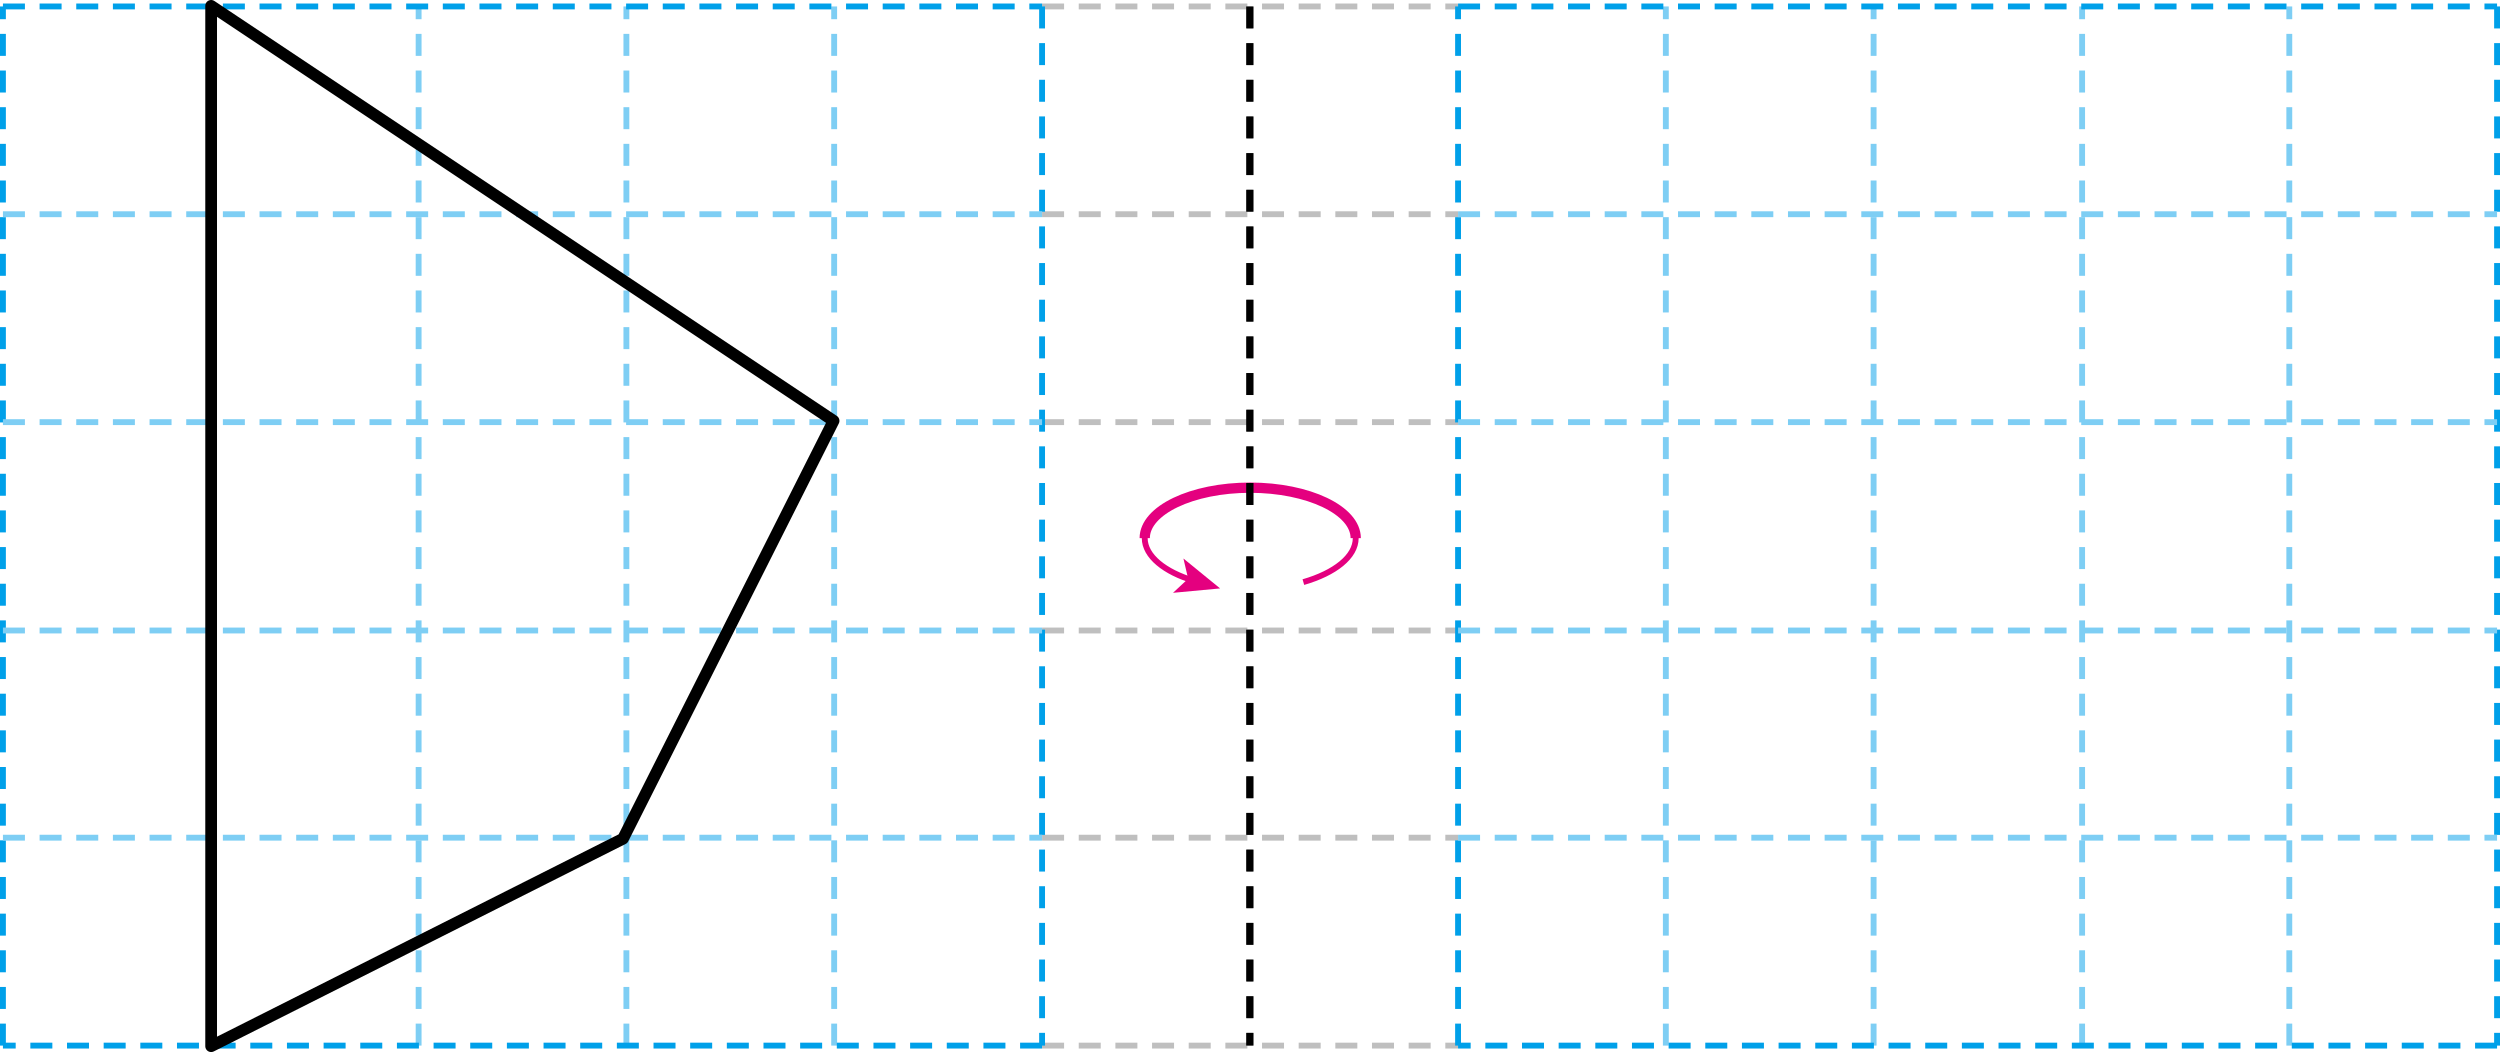
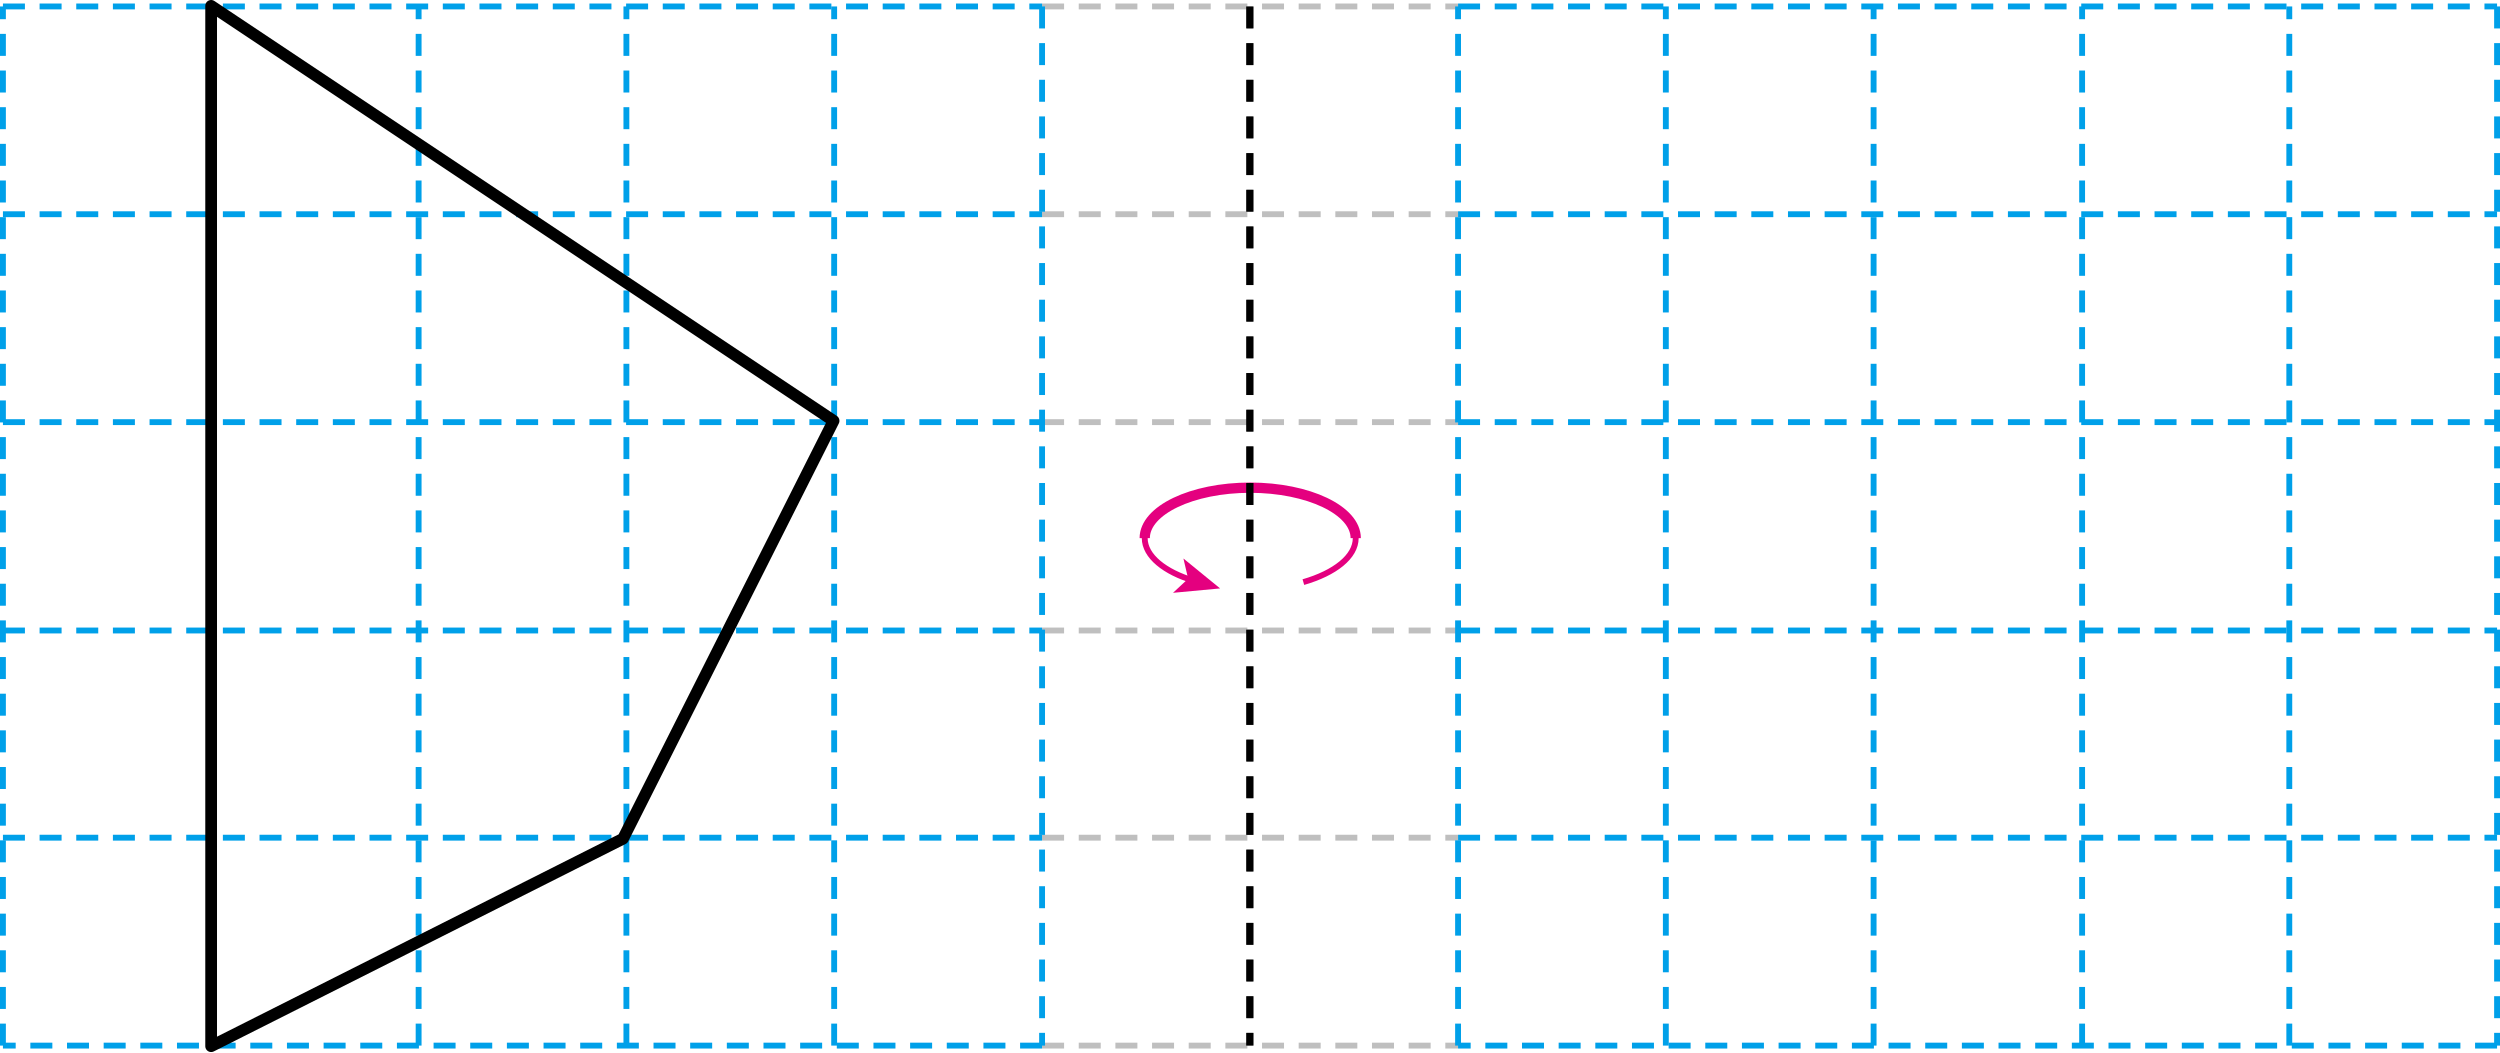
<svg xmlns="http://www.w3.org/2000/svg" viewBox="0 0 170.5 71.75">
  <defs>
-     <style>.cls-1,.cls-10,.cls-3,.cls-5,.cls-6,.cls-7,.cls-8,.cls-9{fill:none;}.cls-2{clip-path:url(#clip-path);}.cls-3,.cls-5{stroke:#e4007f;}.cls-3,.cls-6,.cls-7,.cls-8{stroke-width:0.4px;}.cls-4{fill:#e4007f;}.cls-5{stroke-width:0.7px;}.cls-6{stroke:#bfbfbf;}.cls-6,.cls-7,.cls-8,.cls-9{stroke-dasharray:1.5 1;}.cls-7{stroke:#00a0e9;}.cls-8{stroke:#7ecef4;}.cls-10,.cls-9{stroke:#000;}.cls-9{stroke-width:0.5px;}.cls-10{stroke-linejoin:round;stroke-width:0.8px;}</style>
+     <style>.cls-1,.cls-10,.cls-3,.cls-5,.cls-6,.cls-7,.cls-8,.cls-9{fill:none;}.cls-2{clip-path:url(#clip-path);}.cls-3,.cls-5{stroke:#e4007f;}.cls-3,.cls-6,.cls-7,.cls-8{stroke-width:0.4px;}.cls-4{fill:#e4007f;}.cls-5{stroke-width:0.7px;}.cls-6{stroke:#bfbfbf;}.cls-6,.cls-7,.cls-8,.cls-9{stroke-dasharray:1.5 1;}.cls-7{stroke:#00a0e9;}.cls-8{stroke:#00a0e9;}.cls-10,.cls-9{stroke:#000;}.cls-9{stroke-width:0.5px;}.cls-10{stroke-linejoin:round;stroke-width:0.8px;}</style>
    <clipPath id="clip-path" transform="translate(0 0)">
      <rect class="cls-1" width="170.5" height="71.75" />
    </clipPath>
  </defs>
  <g id="레이어_2" data-name="레이어 2">
    <g id="레이어_1-2" data-name="레이어 1">
      <g class="cls-2">
        <path class="cls-3" d="M81.43,39.61c-2-.6-3.36-1.68-3.36-2.91,0-1.9,3.22-3.44,7.19-3.44s7.2,1.54,7.2,3.44c0,1.27-1.43,2.38-3.57,3" transform="translate(0 0)" />
        <polygon class="cls-4" points="83.21 40.13 80 40.43 81.03 39.47 80.71 38.09 83.21 40.13" />
        <path class="cls-5" d="M78.07,36.7c0-1.9,3.22-3.44,7.19-3.44s7.2,1.54,7.2,3.44" transform="translate(0 0)" />
        <path class="cls-6" d="M85.24.44V71.31m-14.17,0H99.44M71.07,57.13H99.44M71.07,43H99.44M71.07,28.79H99.44M71.07,14.61H99.44M71.07.44H99.44" transform="translate(0 0)" />
        <line class="cls-7" x1="0.2" y1="71.31" x2="0.2" y2="0.44" />
        <path class="cls-8" d="M56.89,71.31V.44M42.72,71.31V.44M28.55,71.31V.44M14.37,71.31V.44" transform="translate(0 0)" />
        <path class="cls-7" d="M.2.44H71.07m0,0V71.31" transform="translate(0 0)" />
        <path class="cls-8" d="M.2,57.13H71.07M.2,43H71.07M.2,28.79H71.07M.2,14.61H71.07" transform="translate(0 0)" />
        <path class="cls-7" d="M99.44,71.31V.44M71.07,71.31H.2" transform="translate(0 0)" />
        <path class="cls-8" d="M156.13,71.31V.44M142,71.31V.44M127.78,71.31V.44M113.61,71.31V.44" transform="translate(0 0)" />
        <path class="cls-7" d="M99.44.44H170.3m0,0V71.31" transform="translate(0 0)" />
        <path class="cls-8" d="M99.44,57.13H170.3M99.44,43H170.3M99.44,28.79H170.3M99.44,14.61H170.3" transform="translate(0 0)" />
        <line class="cls-7" x1="170.3" y1="71.31" x2="99.44" y2="71.31" />
        <line class="cls-9" x1="85.24" y1="0.44" x2="85.24" y2="71.31" />
        <polygon class="cls-10" points="42.49 57.2 56.85 28.7 14.4 0.4 14.4 71.35 42.49 57.2" />
      </g>
    </g>
  </g>
</svg>
